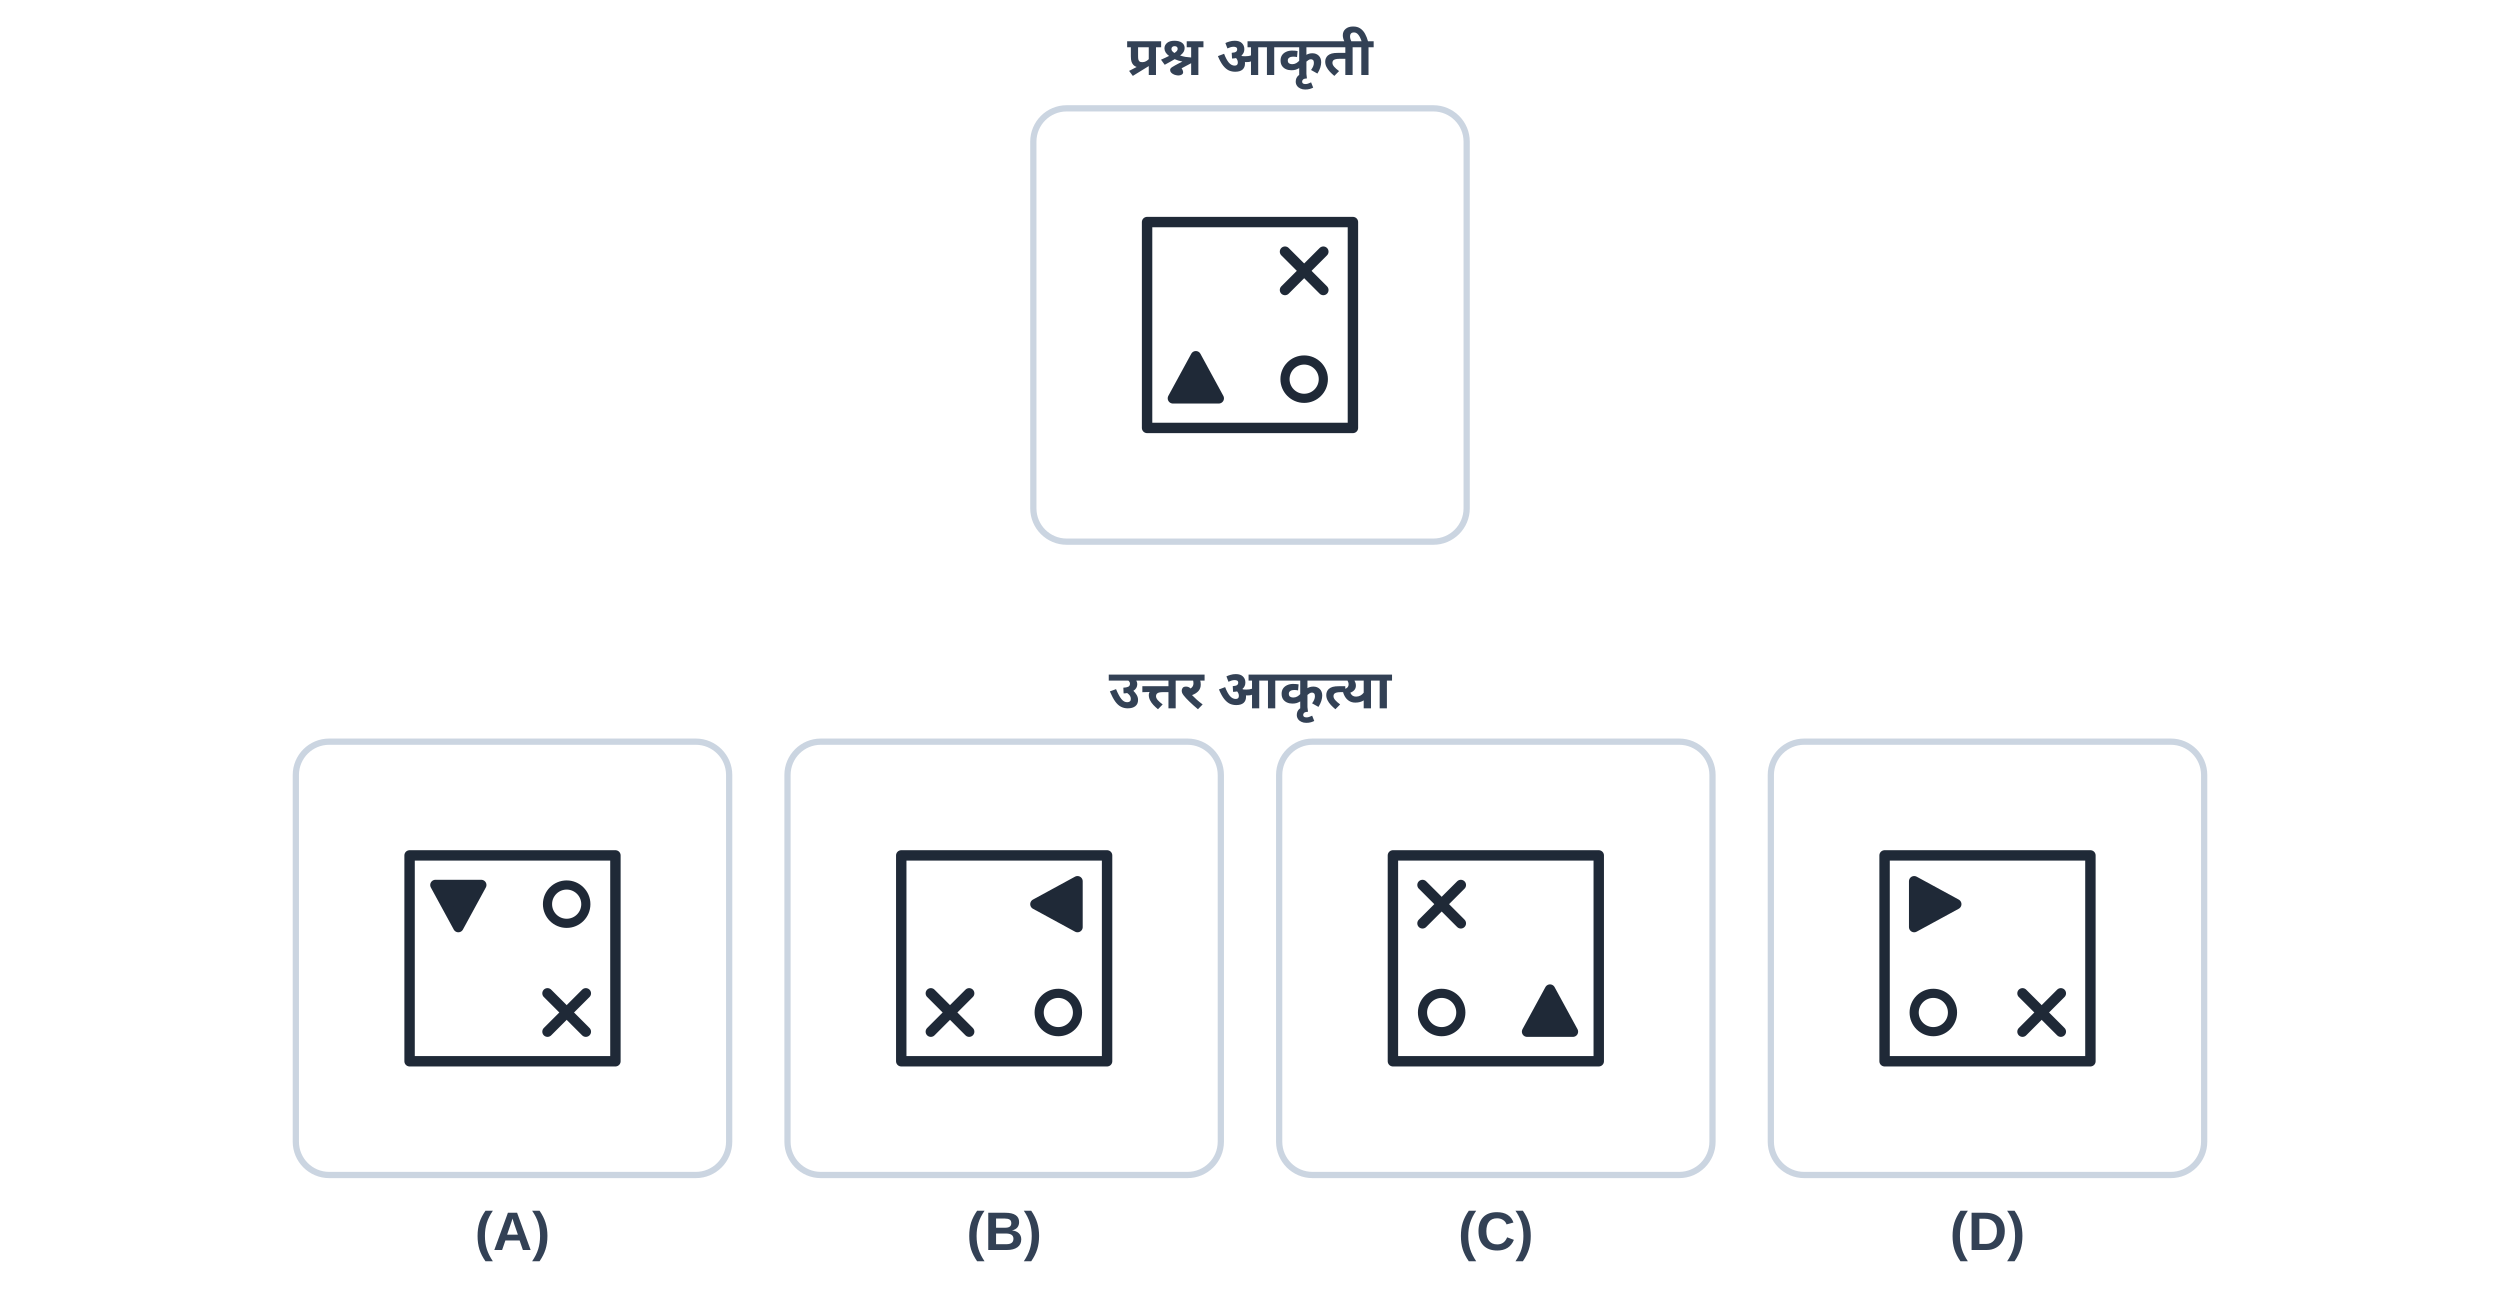
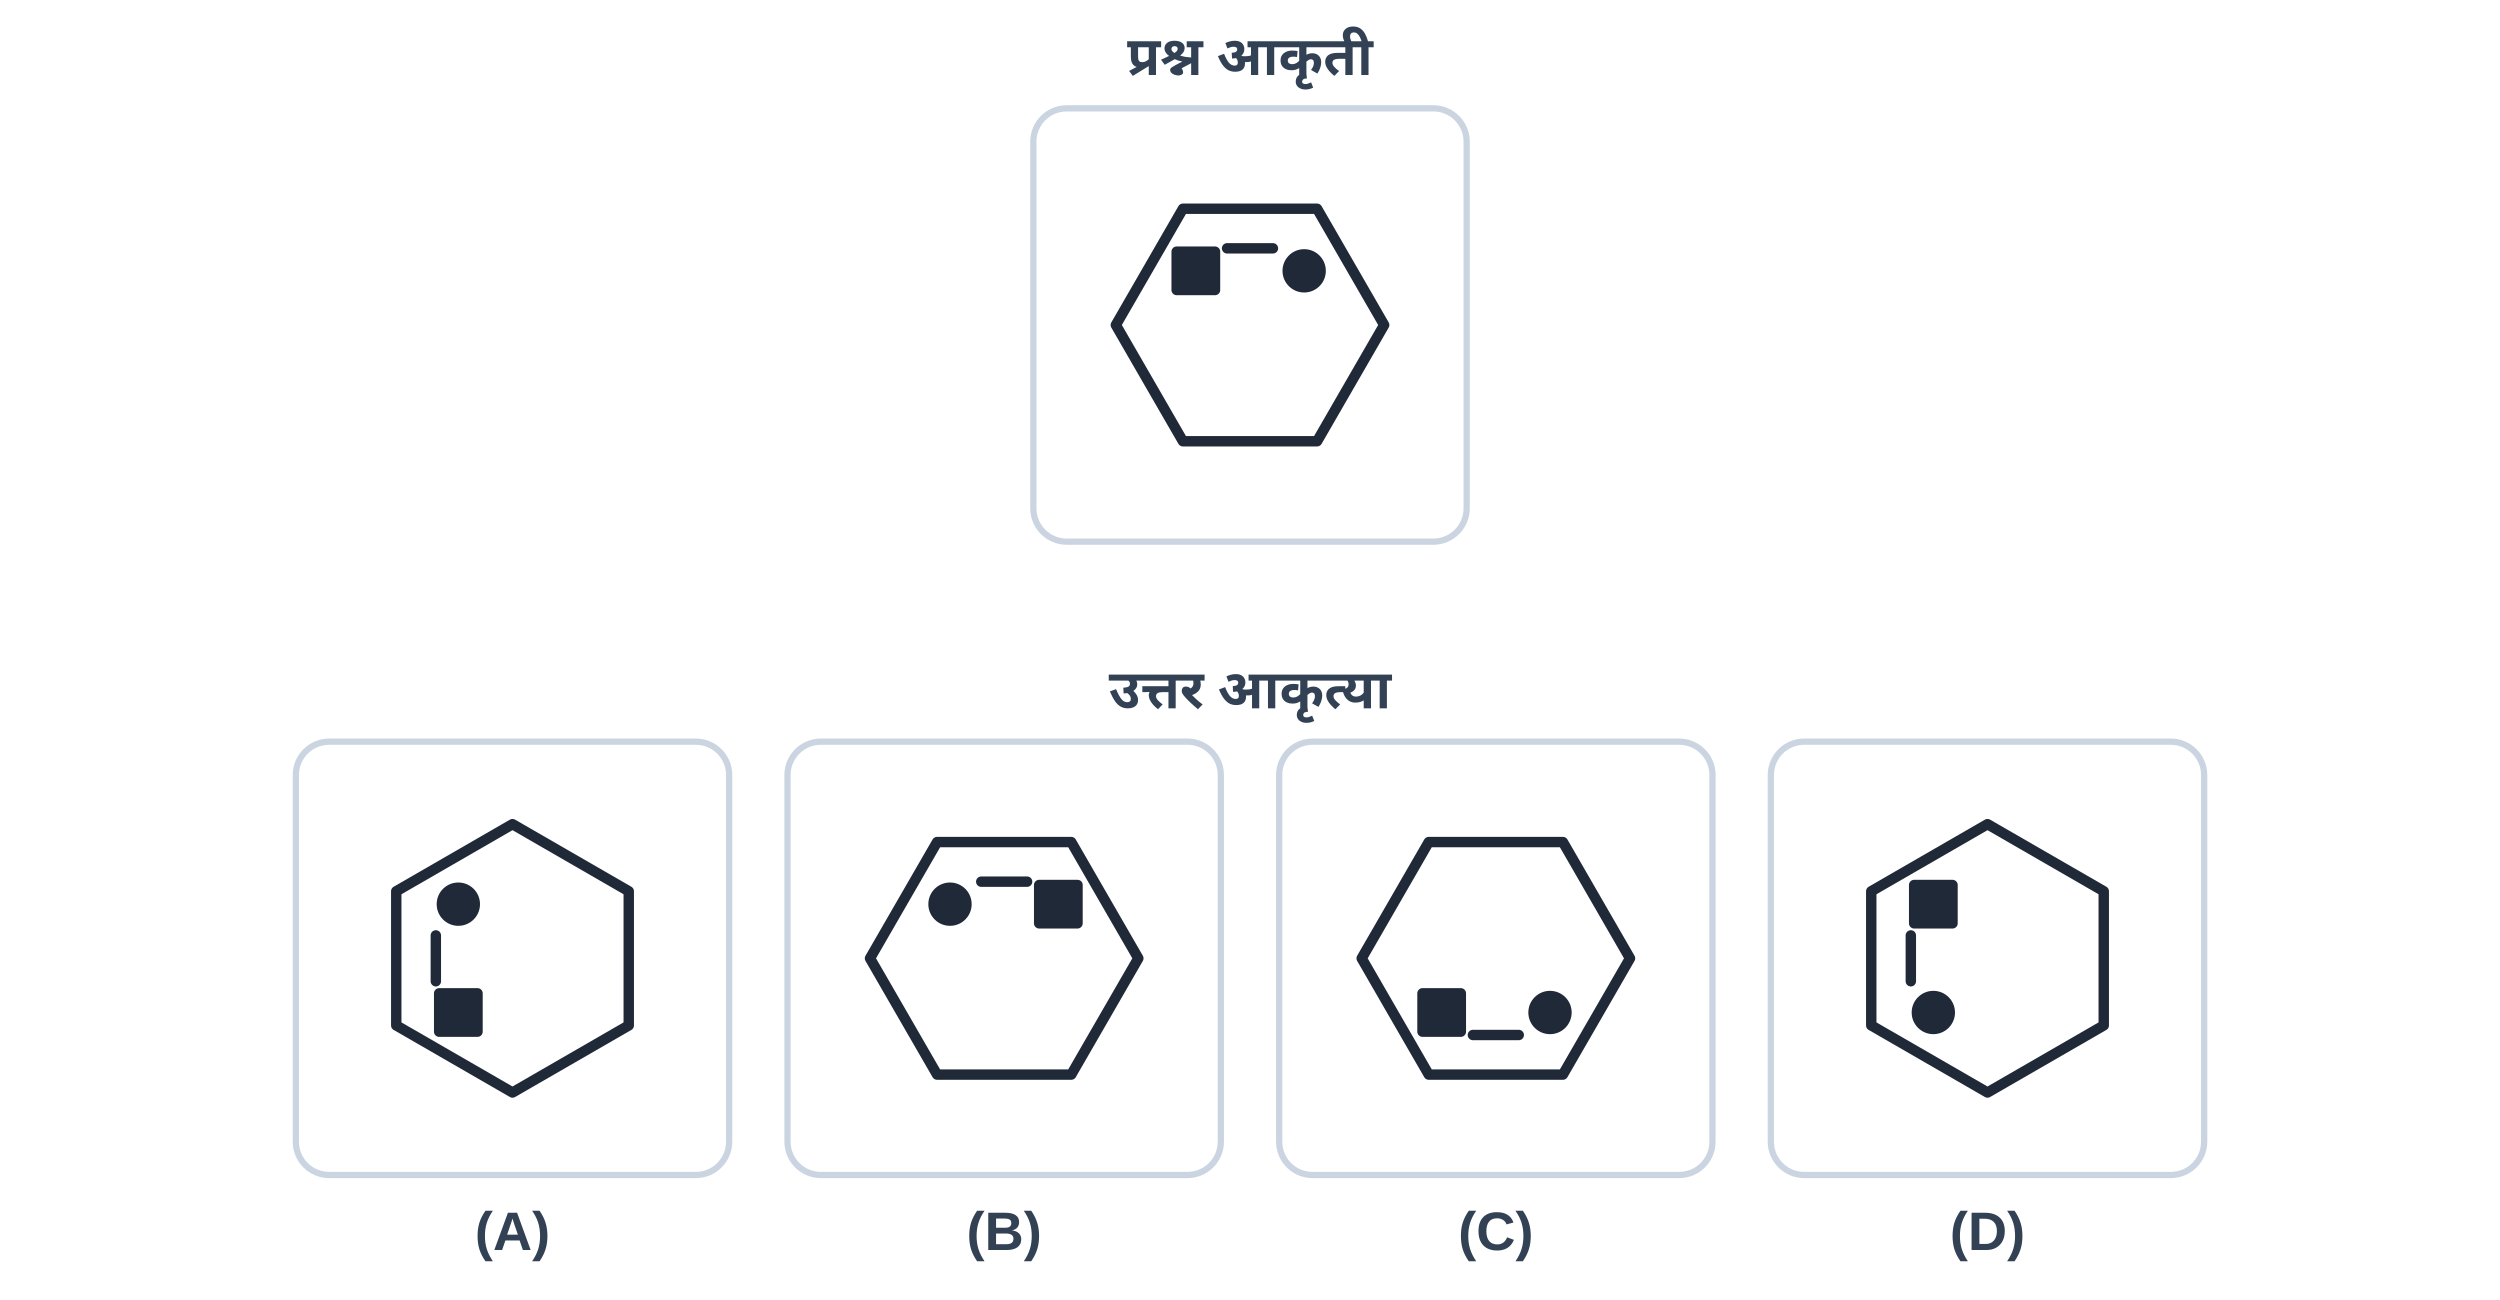
<svg xmlns="http://www.w3.org/2000/svg" viewBox="0 0 600 312" width="600" height="312">
  <rect width="600" height="312" fill="#ffffff" />
  <text x="300" y="18" font-family="Arial, Nirmala UI, Noto Sans Devanagari, Mangal, sans-serif" font-size="13" font-weight="700" fill="#334155" text-anchor="middle">प्रश्न आकृती</text>
  <rect x="248" y="26" width="104" height="104" rx="8" fill="#fff" stroke="#cbd5e1" stroke-width="1.5" />
-   <polygon points="324.7,53.3 324.7,102.7 275.3,102.7 275.3,53.3" fill="none" stroke="#1f2937" stroke-width="2.5" stroke-linejoin="round" stroke-linecap="round" />
-   <polygon points="287,85.5 292.5,95.6 281.5,95.6" fill="#1f2937" stroke="#1f2937" stroke-width="2.5" stroke-linejoin="round" stroke-linecap="round" />
-   <circle cx="313" cy="91" r="4.6" fill="none" stroke="#1f2937" stroke-width="2.2" />
-   <polyline points="308.4,60.4 317.6,69.6" fill="none" stroke="#1f2937" stroke-width="2.5" stroke-linejoin="round" stroke-linecap="round" />
-   <polyline points="308.4,69.6 317.6,60.4" fill="none" stroke="#1f2937" stroke-width="2.5" stroke-linejoin="round" stroke-linecap="round" />
+   <polygon points="332.2,78 316.1,105.9 283.9,105.9 267.8,78 283.9,50.1 316.1,50.1" fill="none" stroke="#1f2937" stroke-width="2.5" stroke-linejoin="round" stroke-linecap="round" />
+   <polyline points="294.5,59.6 305.5,59.6" fill="none" stroke="#1f2937" stroke-width="2.5" stroke-linejoin="round" stroke-linecap="round" />
+   <polygon points="282.4,60.4 291.6,60.4 291.6,69.6 282.4,69.6" fill="#1f2937" stroke="#1f2937" stroke-width="2.5" stroke-linejoin="round" stroke-linecap="round" />
+   <circle cx="313" cy="65" r="4.1" fill="#1f2937" stroke="#1f2937" stroke-width="2.2" />
  <text x="300" y="170" font-family="Arial, Nirmala UI, Noto Sans Devanagari, Mangal, sans-serif" font-size="13" font-weight="700" fill="#334155" text-anchor="middle">उत्तर आकृत्या</text>
  <rect x="71" y="178" width="104" height="104" rx="8" fill="#fff" stroke="#cbd5e1" stroke-width="1.5" />
-   <polygon points="147.7,254.7 147.7,205.3 98.3,205.3 98.3,254.7" fill="none" stroke="#1f2937" stroke-width="2.5" stroke-linejoin="round" stroke-linecap="round" />
-   <polygon points="110,222.5 115.5,212.4 104.5,212.4" fill="#1f2937" stroke="#1f2937" stroke-width="2.5" stroke-linejoin="round" stroke-linecap="round" />
-   <circle cx="136" cy="217" r="4.6" fill="none" stroke="#1f2937" stroke-width="2.2" />
-   <polyline points="131.4,247.6 140.6,238.4" fill="none" stroke="#1f2937" stroke-width="2.5" stroke-linejoin="round" stroke-linecap="round" />
-   <polyline points="131.4,238.4 140.6,247.6" fill="none" stroke="#1f2937" stroke-width="2.5" stroke-linejoin="round" stroke-linecap="round" />
+   <polygon points="123,197.8 150.9,213.9 150.9,246.1 123,262.2 95.1,246.1 95.1,213.9" fill="none" stroke="#1f2937" stroke-width="2.5" stroke-linejoin="round" stroke-linecap="round" />
+   <polyline points="104.6,235.5 104.6,224.5" fill="none" stroke="#1f2937" stroke-width="2.5" stroke-linejoin="round" stroke-linecap="round" />
+   <polygon points="105.4,247.6 105.4,238.4 114.6,238.4 114.6,247.6" fill="#1f2937" stroke="#1f2937" stroke-width="2.5" stroke-linejoin="round" stroke-linecap="round" />
+   <circle cx="110" cy="217" r="4.1" fill="#1f2937" stroke="#1f2937" stroke-width="2.2" />
  <text x="123" y="300" font-family="Arial, Nirmala UI, Noto Sans Devanagari, Mangal, sans-serif" font-size="13" font-weight="600" fill="#334155" text-anchor="middle">(A)</text>
  <rect x="189" y="178" width="104" height="104" rx="8" fill="#fff" stroke="#cbd5e1" stroke-width="1.5" />
-   <polygon points="216.3,254.7 265.7,254.7 265.7,205.3 216.3,205.3" fill="none" stroke="#1f2937" stroke-width="2.5" stroke-linejoin="round" stroke-linecap="round" />
-   <polygon points="248.5,217 258.6,222.5 258.6,211.5" fill="#1f2937" stroke="#1f2937" stroke-width="2.5" stroke-linejoin="round" stroke-linecap="round" />
-   <circle cx="254" cy="243" r="4.6" fill="none" stroke="#1f2937" stroke-width="2.2" />
-   <polyline points="223.4,238.4 232.6,247.6" fill="none" stroke="#1f2937" stroke-width="2.5" stroke-linejoin="round" stroke-linecap="round" />
-   <polyline points="232.6,238.4 223.4,247.6" fill="none" stroke="#1f2937" stroke-width="2.5" stroke-linejoin="round" stroke-linecap="round" />
+   <polygon points="208.8,230 224.9,257.9 257.1,257.9 273.2,230 257.1,202.1 224.9,202.1" fill="none" stroke="#1f2937" stroke-width="2.5" stroke-linejoin="round" stroke-linecap="round" />
+   <polyline points="246.5,211.6 235.5,211.6" fill="none" stroke="#1f2937" stroke-width="2.5" stroke-linejoin="round" stroke-linecap="round" />
+   <polygon points="258.6,212.4 249.4,212.4 249.4,221.6 258.6,221.6" fill="#1f2937" stroke="#1f2937" stroke-width="2.5" stroke-linejoin="round" stroke-linecap="round" />
+   <circle cx="228" cy="217" r="4.1" fill="#1f2937" stroke="#1f2937" stroke-width="2.2" />
  <text x="241" y="300" font-family="Arial, Nirmala UI, Noto Sans Devanagari, Mangal, sans-serif" font-size="13" font-weight="600" fill="#334155" text-anchor="middle">(B)</text>
  <rect x="307" y="178" width="104" height="104" rx="8" fill="#fff" stroke="#cbd5e1" stroke-width="1.5" />
-   <polygon points="334.3,205.3 334.3,254.7 383.7,254.7 383.7,205.3" fill="none" stroke="#1f2937" stroke-width="2.5" stroke-linejoin="round" stroke-linecap="round" />
-   <polygon points="372,237.5 366.5,247.6 377.5,247.6" fill="#1f2937" stroke="#1f2937" stroke-width="2.5" stroke-linejoin="round" stroke-linecap="round" />
-   <circle cx="346" cy="243" r="4.6" fill="none" stroke="#1f2937" stroke-width="2.2" />
-   <polyline points="350.6,212.4 341.4,221.6" fill="none" stroke="#1f2937" stroke-width="2.5" stroke-linejoin="round" stroke-linecap="round" />
-   <polyline points="350.6,221.6 341.4,212.4" fill="none" stroke="#1f2937" stroke-width="2.5" stroke-linejoin="round" stroke-linecap="round" />
+   <polygon points="391.2,230 375.1,202.1 342.9,202.1 326.8,230 342.9,257.9 375.1,257.9" fill="none" stroke="#1f2937" stroke-width="2.5" stroke-linejoin="round" stroke-linecap="round" />
+   <polyline points="353.5,248.4 364.5,248.4" fill="none" stroke="#1f2937" stroke-width="2.5" stroke-linejoin="round" stroke-linecap="round" />
+   <polygon points="341.4,247.6 350.6,247.6 350.6,238.4 341.4,238.4" fill="#1f2937" stroke="#1f2937" stroke-width="2.5" stroke-linejoin="round" stroke-linecap="round" />
+   <circle cx="372" cy="243" r="4.1" fill="#1f2937" stroke="#1f2937" stroke-width="2.2" />
  <text x="359" y="300" font-family="Arial, Nirmala UI, Noto Sans Devanagari, Mangal, sans-serif" font-size="13" font-weight="600" fill="#334155" text-anchor="middle">(C)</text>
  <rect x="425" y="178" width="104" height="104" rx="8" fill="#fff" stroke="#cbd5e1" stroke-width="1.5" />
-   <polygon points="501.7,254.7 452.3,254.7 452.3,205.3 501.7,205.3" fill="none" stroke="#1f2937" stroke-width="2.5" stroke-linejoin="round" stroke-linecap="round" />
-   <polygon points="469.5,217 459.4,222.5 459.4,211.5" fill="#1f2937" stroke="#1f2937" stroke-width="2.5" stroke-linejoin="round" stroke-linecap="round" />
-   <circle cx="464" cy="243" r="4.6" fill="none" stroke="#1f2937" stroke-width="2.2" />
-   <polyline points="494.6,238.4 485.4,247.6" fill="none" stroke="#1f2937" stroke-width="2.5" stroke-linejoin="round" stroke-linecap="round" />
-   <polyline points="485.4,238.4 494.6,247.6" fill="none" stroke="#1f2937" stroke-width="2.5" stroke-linejoin="round" stroke-linecap="round" />
+   <polygon points="477,262.2 504.9,246.1 504.9,213.9 477,197.8 449.1,213.9 449.1,246.1" fill="none" stroke="#1f2937" stroke-width="2.5" stroke-linejoin="round" stroke-linecap="round" />
+   <polyline points="458.6,224.5 458.6,235.5" fill="none" stroke="#1f2937" stroke-width="2.5" stroke-linejoin="round" stroke-linecap="round" />
+   <polygon points="459.4,212.4 459.4,221.6 468.6,221.6 468.6,212.4" fill="#1f2937" stroke="#1f2937" stroke-width="2.5" stroke-linejoin="round" stroke-linecap="round" />
+   <circle cx="464" cy="243" r="4.1" fill="#1f2937" stroke="#1f2937" stroke-width="2.2" />
  <text x="477" y="300" font-family="Arial, Nirmala UI, Noto Sans Devanagari, Mangal, sans-serif" font-size="13" font-weight="600" fill="#334155" text-anchor="middle">(D)</text>
</svg>
